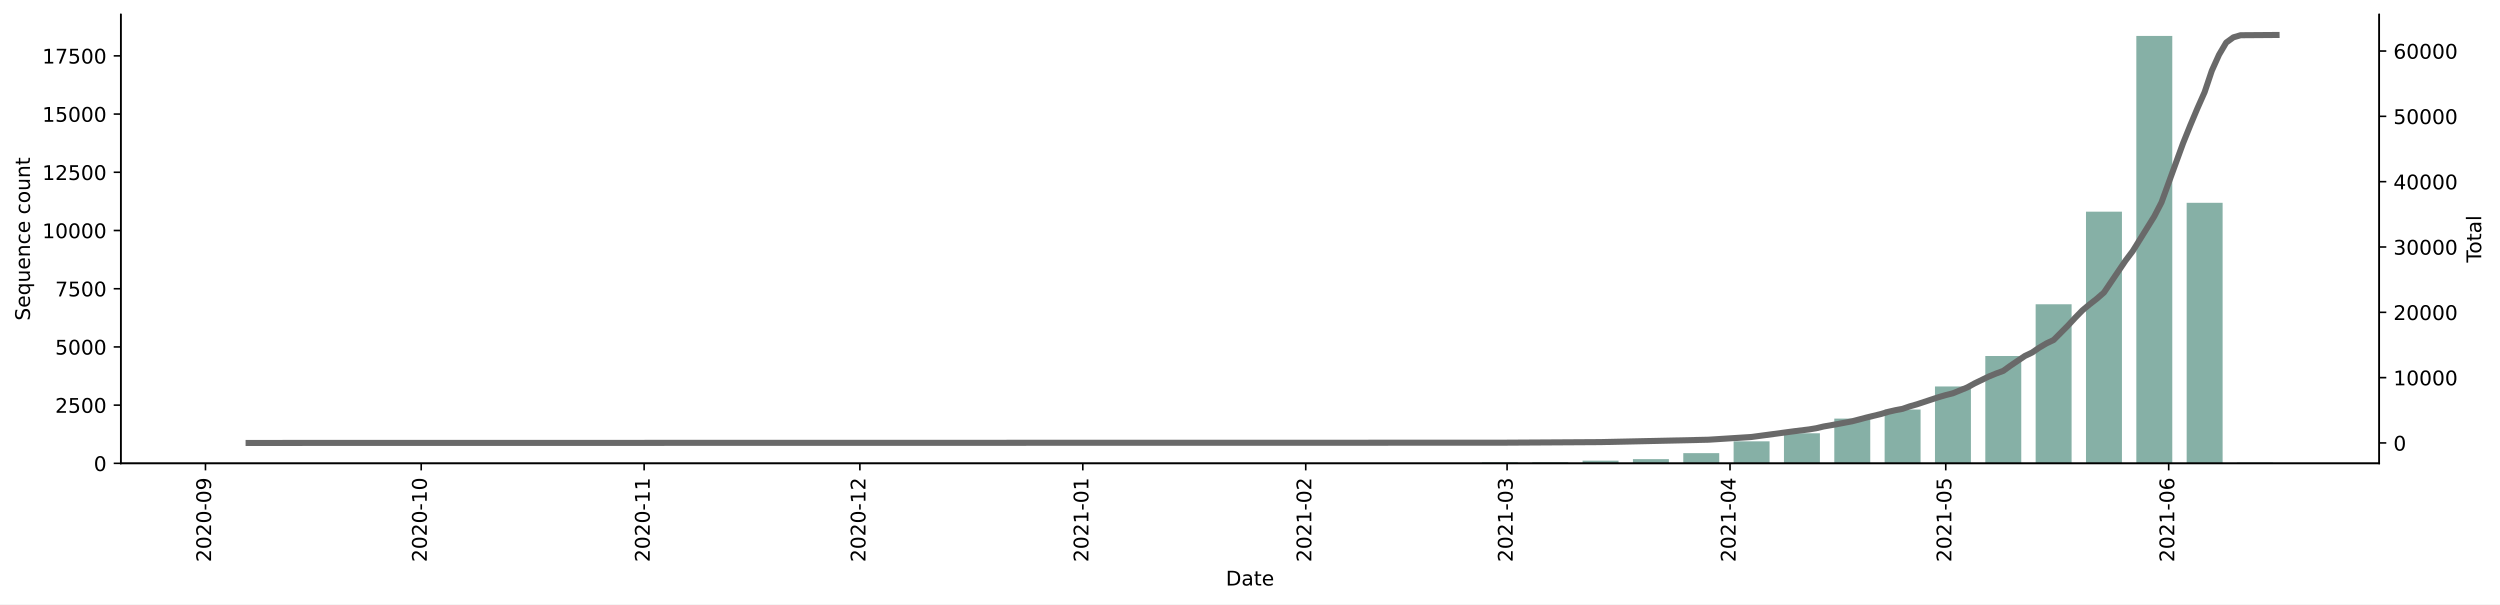
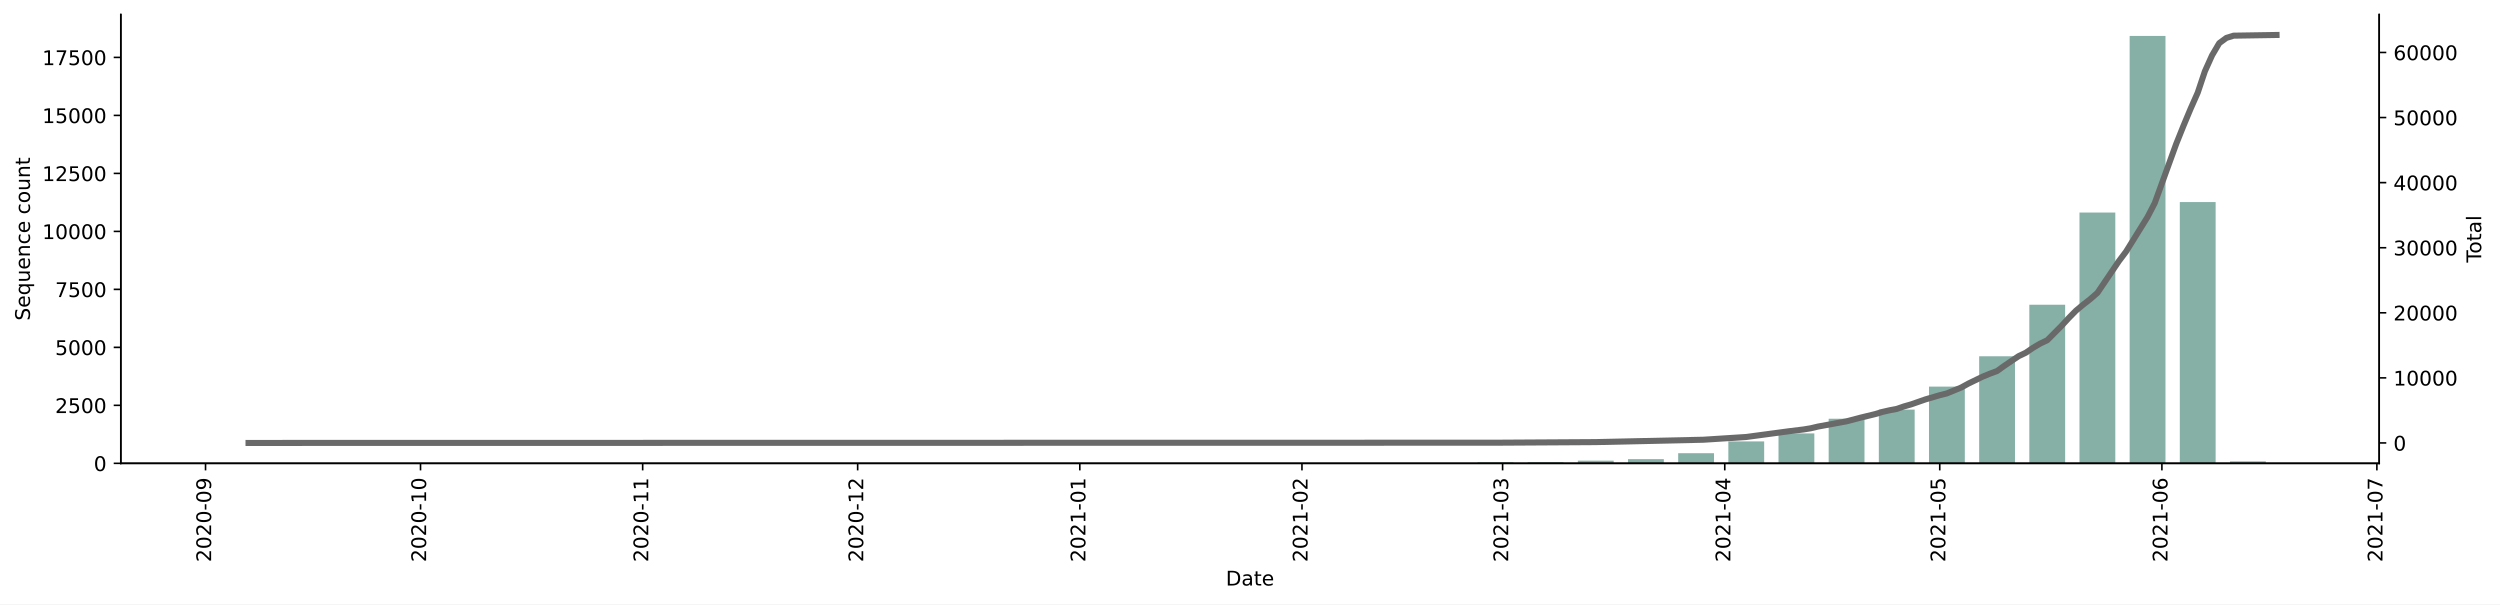
<svg xmlns="http://www.w3.org/2000/svg" xmlns:xlink="http://www.w3.org/1999/xlink" height="298.621pt" version="1.1" viewBox="0 0 1235.381 298.621" width="1235.381pt">
  <defs>
    <style type="text/css">*{stroke-linecap:butt;stroke-linejoin:round;}</style>
  </defs>
  <g id="figure_1">
    <g id="patch_1">
      <path d="M 0 298.621  L 1235.381 298.621  L 1235.381 0  L 0 0  z " style="fill:#ffffff;" />
    </g>
    <g id="axes_1">
      <g id="patch_2">
        <path d="M 59.691 228.96  L 1175.691 228.96  L 1175.691 7.2  L 59.691 7.2  z " style="fill:#ffffff;" />
      </g>
      <g id="patch_3">
-         <path clip-path="url(#p3c7d7e3487)" d="M 110.418 228.96  L 128.186 228.96  L 128.186 228.948  L 110.418 228.948  z " style="fill:#86b0a6;" />
+         <path clip-path="url(#p19cee1ef6d)" d="M 110.418 228.96  L 128.124 228.96  L 128.124 228.949  L 110.418 228.949  z " style="fill:#86b0a6;" />
      </g>
      <g id="patch_4">
-         <path clip-path="url(#p3c7d7e3487)" d="M 359.168 228.96  L 376.936 228.96  L 376.936 228.948  L 359.168 228.948  z " style="fill:#86b0a6;" />
+         <path clip-path="url(#p19cee1ef6d)" d="M 358.3 228.96  L 376.006 228.96  L 376.006 228.949  L 358.3 228.949  z " style="fill:#86b0a6;" />
      </g>
      <g id="patch_5">
-         <path clip-path="url(#p3c7d7e3487)" d="M 384.043 228.96  L 401.811 228.96  L 401.811 228.937  L 384.043 228.937  z " style="fill:#86b0a6;" />
+         <path clip-path="url(#p19cee1ef6d)" d="M 383.088 228.96  L 400.794 228.96  L 400.794 228.937  L 383.088 228.937  z " style="fill:#86b0a6;" />
      </g>
      <g id="patch_6">
-         <path clip-path="url(#p3c7d7e3487)" d="M 408.918 228.96  L 426.686 228.96  L 426.686 228.948  L 408.918 228.948  z " style="fill:#86b0a6;" />
+         <path clip-path="url(#p19cee1ef6d)" d="M 407.876 228.96  L 425.582 228.96  L 425.582 228.949  L 407.876 228.949  z " style="fill:#86b0a6;" />
      </g>
      <g id="patch_7">
-         <path clip-path="url(#p3c7d7e3487)" d="M 433.793 228.96  L 451.561 228.96  L 451.561 228.925  L 433.793 228.925  z " style="fill:#86b0a6;" />
+         <path clip-path="url(#p19cee1ef6d)" d="M 432.664 228.96  L 450.37 228.96  L 450.37 228.926  L 432.664 228.926  z " style="fill:#86b0a6;" />
      </g>
      <g id="patch_8">
-         <path clip-path="url(#p3c7d7e3487)" d="M 508.418 228.96  L 526.186 228.96  L 526.186 228.948  L 508.418 228.948  z " style="fill:#86b0a6;" />
+         <path clip-path="url(#p19cee1ef6d)" d="M 507.029 228.96  L 524.735 228.96  L 524.735 228.949  L 507.029 228.949  z " style="fill:#86b0a6;" />
      </g>
      <g id="patch_9">
-         <path clip-path="url(#p3c7d7e3487)" d="M 533.293 228.96  L 551.061 228.96  L 551.061 228.937  L 533.293 228.937  z " style="fill:#86b0a6;" />
+         <path clip-path="url(#p19cee1ef6d)" d="M 531.817 228.96  L 549.523 228.96  L 549.523 228.937  L 531.817 228.937  z " style="fill:#86b0a6;" />
      </g>
      <g id="patch_10">
-         <path clip-path="url(#p3c7d7e3487)" d="M 558.168 228.96  L 575.936 228.96  L 575.936 228.937  L 558.168 228.937  z " style="fill:#86b0a6;" />
+         <path clip-path="url(#p19cee1ef6d)" d="M 556.605 228.96  L 574.311 228.96  L 574.311 228.937  L 556.605 228.937  z " style="fill:#86b0a6;" />
      </g>
      <g id="patch_11">
-         <path clip-path="url(#p3c7d7e3487)" d="M 632.793 228.96  L 650.561 228.96  L 650.561 228.822  L 632.793 228.822  z " style="fill:#86b0a6;" />
+         <path clip-path="url(#p19cee1ef6d)" d="M 630.97 228.96  L 648.676 228.96  L 648.676 228.822  L 630.97 228.822  z " style="fill:#86b0a6;" />
      </g>
      <g id="patch_12">
-         <path clip-path="url(#p3c7d7e3487)" d="M 657.668 228.96  L 675.436 228.96  L 675.436 228.937  L 657.668 228.937  z " style="fill:#86b0a6;" />
+         <path clip-path="url(#p19cee1ef6d)" d="M 655.758 228.96  L 673.464 228.96  L 673.464 228.937  L 655.758 228.937  z " style="fill:#86b0a6;" />
      </g>
      <g id="patch_13">
-         <path clip-path="url(#p3c7d7e3487)" d="M 682.543 228.96  L 700.311 228.96  L 700.311 228.902  L 682.543 228.902  z " style="fill:#86b0a6;" />
+         <path clip-path="url(#p19cee1ef6d)" d="M 680.546 228.96  L 698.252 228.96  L 698.252 228.903  L 680.546 228.903  z " style="fill:#86b0a6;" />
      </g>
      <g id="patch_14">
-         <path clip-path="url(#p3c7d7e3487)" d="M 707.418 228.96  L 725.186 228.96  L 725.186 228.925  L 707.418 228.925  z " style="fill:#86b0a6;" />
+         <path clip-path="url(#p19cee1ef6d)" d="M 705.335 228.96  L 723.04 228.96  L 723.04 228.926  L 705.335 228.926  z " style="fill:#86b0a6;" />
      </g>
      <g id="patch_15">
-         <path clip-path="url(#p3c7d7e3487)" d="M 732.293 228.96  L 750.061 228.96  L 750.061 228.454  L 732.293 228.454  z " style="fill:#86b0a6;" />
+         <path clip-path="url(#p19cee1ef6d)" d="M 730.123 228.96  L 747.829 228.96  L 747.829 228.456  L 730.123 228.456  z " style="fill:#86b0a6;" />
      </g>
      <g id="patch_16">
-         <path clip-path="url(#p3c7d7e3487)" d="M 757.168 228.96  L 774.936 228.96  L 774.936 228.419  L 757.168 228.419  z " style="fill:#86b0a6;" />
+         <path clip-path="url(#p19cee1ef6d)" d="M 754.911 228.96  L 772.617 228.96  L 772.617 228.421  L 754.911 228.421  z " style="fill:#86b0a6;" />
      </g>
      <g id="patch_17">
-         <path clip-path="url(#p3c7d7e3487)" d="M 782.043 228.96  L 799.811 228.96  L 799.811 227.648  L 782.043 227.648  z " style="fill:#86b0a6;" />
+         <path clip-path="url(#p19cee1ef6d)" d="M 779.699 228.96  L 797.405 228.96  L 797.405 227.653  L 779.699 227.653  z " style="fill:#86b0a6;" />
      </g>
      <g id="patch_18">
-         <path clip-path="url(#p3c7d7e3487)" d="M 806.918 228.96  L 824.686 228.96  L 824.686 226.877  L 806.918 226.877  z " style="fill:#86b0a6;" />
+         <path clip-path="url(#p19cee1ef6d)" d="M 804.487 228.96  L 822.193 228.96  L 822.193 226.885  L 804.487 226.885  z " style="fill:#86b0a6;" />
      </g>
      <g id="patch_19">
-         <path clip-path="url(#p3c7d7e3487)" d="M 831.793 228.96  L 849.561 228.96  L 849.561 223.932  L 831.793 223.932  z " style="fill:#86b0a6;" />
+         <path clip-path="url(#p19cee1ef6d)" d="M 829.276 228.96  L 846.981 228.96  L 846.981 223.951  L 829.276 223.951  z " style="fill:#86b0a6;" />
      </g>
      <g id="patch_20">
-         <path clip-path="url(#p3c7d7e3487)" d="M 856.668 228.96  L 874.436 228.96  L 874.436 218.076  L 856.668 218.076  z " style="fill:#86b0a6;" />
+         <path clip-path="url(#p19cee1ef6d)" d="M 854.064 228.96  L 871.77 228.96  L 871.77 218.117  L 854.064 218.117  z " style="fill:#86b0a6;" />
      </g>
      <g id="patch_21">
-         <path clip-path="url(#p3c7d7e3487)" d="M 881.544 228.96  L 899.311 228.96  L 899.311 214.106  L 881.544 214.106  z " style="fill:#86b0a6;" />
+         <path clip-path="url(#p19cee1ef6d)" d="M 878.852 228.96  L 896.558 228.96  L 896.558 214.151  L 878.852 214.151  z " style="fill:#86b0a6;" />
      </g>
      <g id="patch_22">
-         <path clip-path="url(#p3c7d7e3487)" d="M 906.419 228.96  L 924.186 228.96  L 924.186 206.857  L 906.419 206.857  z " style="fill:#86b0a6;" />
+         <path clip-path="url(#p19cee1ef6d)" d="M 903.64 228.96  L 921.346 228.96  L 921.346 206.907  L 903.64 206.907  z " style="fill:#86b0a6;" />
      </g>
      <g id="patch_23">
-         <path clip-path="url(#p3c7d7e3487)" d="M 931.294 228.96  L 949.061 228.96  L 949.061 202.37  L 931.294 202.37  z " style="fill:#86b0a6;" />
+         <path clip-path="url(#p19cee1ef6d)" d="M 928.428 228.96  L 946.134 228.96  L 946.134 202.414  L 928.428 202.414  z " style="fill:#86b0a6;" />
      </g>
      <g id="patch_24">
-         <path clip-path="url(#p3c7d7e3487)" d="M 956.169 228.96  L 973.936 228.96  L 973.936 190.968  L 956.169 190.968  z " style="fill:#86b0a6;" />
+         <path clip-path="url(#p19cee1ef6d)" d="M 953.217 228.96  L 970.922 228.96  L 970.922 191.043  L 953.217 191.043  z " style="fill:#86b0a6;" />
      </g>
      <g id="patch_25">
-         <path clip-path="url(#p3c7d7e3487)" d="M 981.044 228.96  L 998.811 228.96  L 998.811 175.907  L 981.044 175.907  z " style="fill:#86b0a6;" />
+         <path clip-path="url(#p19cee1ef6d)" d="M 978.005 228.96  L 995.711 228.96  L 995.711 176.063  L 978.005 176.063  z " style="fill:#86b0a6;" />
      </g>
      <g id="patch_26">
-         <path clip-path="url(#p3c7d7e3487)" d="M 1005.919 228.96  L 1023.686 228.96  L 1023.686 150.353  L 1005.919 150.353  z " style="fill:#86b0a6;" />
+         <path clip-path="url(#p19cee1ef6d)" d="M 1002.793 228.96  L 1020.499 228.96  L 1020.499 150.571  L 1002.793 150.571  z " style="fill:#86b0a6;" />
      </g>
      <g id="patch_27">
-         <path clip-path="url(#p3c7d7e3487)" d="M 1030.794 228.96  L 1048.562 228.96  L 1048.562 104.606  L 1030.794 104.606  z " style="fill:#86b0a6;" />
+         <path clip-path="url(#p19cee1ef6d)" d="M 1027.581 228.96  L 1045.287 228.96  L 1045.287 105.009  L 1027.581 105.009  z " style="fill:#86b0a6;" />
      </g>
      <g id="patch_28">
-         <path clip-path="url(#p3c7d7e3487)" d="M 1055.669 228.96  L 1073.437 228.96  L 1073.437 17.76  L 1055.669 17.76  z " style="fill:#86b0a6;" />
+         <path clip-path="url(#p19cee1ef6d)" d="M 1052.369 228.96  L 1070.075 228.96  L 1070.075 17.76  L 1052.369 17.76  z " style="fill:#86b0a6;" />
      </g>
      <g id="patch_29">
-         <path clip-path="url(#p3c7d7e3487)" d="M 1080.544 228.96  L 1098.312 228.96  L 1098.312 100.21  L 1080.544 100.21  z " style="fill:#86b0a6;" />
+         <path clip-path="url(#p19cee1ef6d)" d="M 1077.158 228.96  L 1094.863 228.96  L 1094.863 99.84  L 1077.158 99.84  z " style="fill:#86b0a6;" />
      </g>
      <g id="patch_30">
-         <path clip-path="url(#p3c7d7e3487)" d="M 1105.419 228.96  L 1123.187 228.96  L 1123.187 228.58  L 1105.419 228.58  z " style="fill:#86b0a6;" />
+         <path clip-path="url(#p19cee1ef6d)" d="M 1101.946 228.96  L 1119.652 228.96  L 1119.652 227.963  L 1101.946 227.963  z " style="fill:#86b0a6;" />
      </g>
      <g id="matplotlib.axis_1">
        <g id="xtick_1">
          <g id="line2d_1">
            <defs>
-               <path d="M 0 0  L 0 3.5  " id="mb3e5fe975d" style="stroke:#000000;stroke-width:0.8;" />
+               <path d="M 0 0  L 0 3.5  " id="ma1acfc8ae3" style="stroke:#000000;stroke-width:0.8;" />
            </defs>
            <g>
-               <use style="stroke:#000000;stroke-width:0.8;" x="101.534" xlink:href="#mb3e5fe975d" y="228.96" />
+               <use style="stroke:#000000;stroke-width:0.8;" x="101.565" xlink:href="#ma1acfc8ae3" y="228.96" />
            </g>
          </g>
          <g id="text_1">
-             <g transform="translate(104.2933 277.7428)rotate(-90)scale(0.1 -0.1)">
+             <g transform="translate(104.3243 277.7428)rotate(-90)scale(0.1 -0.1)">
              <defs>
                <path d="M 1228 531  L 3431 531  L 3431 0  L 469 0  L 469 531  Q 828 903 1448 1529  Q 2069 2156 2228 2338  Q 2531 2678 2651 2914  Q 2772 3150 2772 3378  Q 2772 3750 2511 3984  Q 2250 4219 1831 4219  Q 1534 4219 1204 4116  Q 875 4013 500 3803  L 500 4441  Q 881 4594 1212 4672  Q 1544 4750 1819 4750  Q 2544 4750 2975 4387  Q 3406 4025 3406 3419  Q 3406 3131 3298 2873  Q 3191 2616 2906 2266  Q 2828 2175 2409 1742  Q 1991 1309 1228 531  z " id="DejaVuSans-32" transform="scale(0.015625)" />
                <path d="M 2034 4250  Q 1547 4250 1301 3770  Q 1056 3291 1056 2328  Q 1056 1369 1301 889  Q 1547 409 2034 409  Q 2525 409 2770 889  Q 3016 1369 3016 2328  Q 3016 3291 2770 3770  Q 2525 4250 2034 4250  z M 2034 4750  Q 2819 4750 3233 4129  Q 3647 3509 3647 2328  Q 3647 1150 3233 529  Q 2819 -91 2034 -91  Q 1250 -91 836 529  Q 422 1150 422 2328  Q 422 3509 836 4129  Q 1250 4750 2034 4750  z " id="DejaVuSans-30" transform="scale(0.015625)" />
                <path d="M 313 2009  L 1997 2009  L 1997 1497  L 313 1497  L 313 2009  z " id="DejaVuSans-2d" transform="scale(0.015625)" />
                <path d="M 703 97  L 703 672  Q 941 559 1184 500  Q 1428 441 1663 441  Q 2288 441 2617 861  Q 2947 1281 2994 2138  Q 2813 1869 2534 1725  Q 2256 1581 1919 1581  Q 1219 1581 811 2004  Q 403 2428 403 3163  Q 403 3881 828 4315  Q 1253 4750 1959 4750  Q 2769 4750 3195 4129  Q 3622 3509 3622 2328  Q 3622 1225 3098 567  Q 2575 -91 1691 -91  Q 1453 -91 1209 -44  Q 966 3 703 97  z M 1959 2075  Q 2384 2075 2632 2365  Q 2881 2656 2881 3163  Q 2881 3666 2632 3958  Q 2384 4250 1959 4250  Q 1534 4250 1286 3958  Q 1038 3666 1038 3163  Q 1038 2656 1286 2365  Q 1534 2075 1959 2075  z " id="DejaVuSans-39" transform="scale(0.015625)" />
              </defs>
              <use xlink:href="#DejaVuSans-32" />
              <use x="63.623" xlink:href="#DejaVuSans-30" />
              <use x="127.246" xlink:href="#DejaVuSans-32" />
              <use x="190.869" xlink:href="#DejaVuSans-30" />
              <use x="254.492" xlink:href="#DejaVuSans-2d" />
              <use x="290.576" xlink:href="#DejaVuSans-30" />
              <use x="354.199" xlink:href="#DejaVuSans-39" />
            </g>
          </g>
        </g>
        <g id="xtick_2">
          <g id="line2d_2">
            <g>
-               <use style="stroke:#000000;stroke-width:0.8;" x="208.141" xlink:href="#mb3e5fe975d" y="228.96" />
+               <use style="stroke:#000000;stroke-width:0.8;" x="207.8" xlink:href="#ma1acfc8ae3" y="228.96" />
            </g>
          </g>
          <g id="text_2">
-             <g transform="translate(210.9006 277.7428)rotate(-90)scale(0.1 -0.1)">
+             <g transform="translate(210.5595 277.7428)rotate(-90)scale(0.1 -0.1)">
              <defs>
                <path d="M 794 531  L 1825 531  L 1825 4091  L 703 3866  L 703 4441  L 1819 4666  L 2450 4666  L 2450 531  L 3481 531  L 3481 0  L 794 0  L 794 531  z " id="DejaVuSans-31" transform="scale(0.015625)" />
              </defs>
              <use xlink:href="#DejaVuSans-32" />
              <use x="63.623" xlink:href="#DejaVuSans-30" />
              <use x="127.246" xlink:href="#DejaVuSans-32" />
              <use x="190.869" xlink:href="#DejaVuSans-30" />
              <use x="254.492" xlink:href="#DejaVuSans-2d" />
              <use x="290.576" xlink:href="#DejaVuSans-31" />
              <use x="354.199" xlink:href="#DejaVuSans-30" />
            </g>
          </g>
        </g>
        <g id="xtick_3">
          <g id="line2d_3">
            <g>
-               <use style="stroke:#000000;stroke-width:0.8;" x="318.302" xlink:href="#mb3e5fe975d" y="228.96" />
+               <use style="stroke:#000000;stroke-width:0.8;" x="317.576" xlink:href="#ma1acfc8ae3" y="228.96" />
            </g>
          </g>
          <g id="text_3">
-             <g transform="translate(321.0614 277.7428)rotate(-90)scale(0.1 -0.1)">
+             <g transform="translate(320.3358 277.7428)rotate(-90)scale(0.1 -0.1)">
              <use xlink:href="#DejaVuSans-32" />
              <use x="63.623" xlink:href="#DejaVuSans-30" />
              <use x="127.246" xlink:href="#DejaVuSans-32" />
              <use x="190.869" xlink:href="#DejaVuSans-30" />
              <use x="254.492" xlink:href="#DejaVuSans-2d" />
              <use x="290.576" xlink:href="#DejaVuSans-31" />
              <use x="354.199" xlink:href="#DejaVuSans-31" />
            </g>
          </g>
        </g>
        <g id="xtick_4">
          <g id="line2d_4">
            <g>
-               <use style="stroke:#000000;stroke-width:0.8;" x="424.909" xlink:href="#mb3e5fe975d" y="228.96" />
+               <use style="stroke:#000000;stroke-width:0.8;" x="423.812" xlink:href="#ma1acfc8ae3" y="228.96" />
            </g>
          </g>
          <g id="text_4">
-             <g transform="translate(427.6686 277.7428)rotate(-90)scale(0.1 -0.1)">
+             <g transform="translate(426.5709 277.7428)rotate(-90)scale(0.1 -0.1)">
              <use xlink:href="#DejaVuSans-32" />
              <use x="63.623" xlink:href="#DejaVuSans-30" />
              <use x="127.246" xlink:href="#DejaVuSans-32" />
              <use x="190.869" xlink:href="#DejaVuSans-30" />
              <use x="254.492" xlink:href="#DejaVuSans-2d" />
              <use x="290.576" xlink:href="#DejaVuSans-31" />
              <use x="354.199" xlink:href="#DejaVuSans-32" />
            </g>
          </g>
        </g>
        <g id="xtick_5">
          <g id="line2d_5">
            <g>
-               <use style="stroke:#000000;stroke-width:0.8;" x="535.07" xlink:href="#mb3e5fe975d" y="228.96" />
+               <use style="stroke:#000000;stroke-width:0.8;" x="533.588" xlink:href="#ma1acfc8ae3" y="228.96" />
            </g>
          </g>
          <g id="text_5">
-             <g transform="translate(537.8294 277.7428)rotate(-90)scale(0.1 -0.1)">
+             <g transform="translate(536.3472 277.7428)rotate(-90)scale(0.1 -0.1)">
              <use xlink:href="#DejaVuSans-32" />
              <use x="63.623" xlink:href="#DejaVuSans-30" />
              <use x="127.246" xlink:href="#DejaVuSans-32" />
              <use x="190.869" xlink:href="#DejaVuSans-31" />
              <use x="254.492" xlink:href="#DejaVuSans-2d" />
              <use x="290.576" xlink:href="#DejaVuSans-30" />
              <use x="354.199" xlink:href="#DejaVuSans-31" />
            </g>
          </g>
        </g>
        <g id="xtick_6">
          <g id="line2d_6">
            <g>
-               <use style="stroke:#000000;stroke-width:0.8;" x="645.231" xlink:href="#mb3e5fe975d" y="228.96" />
+               <use style="stroke:#000000;stroke-width:0.8;" x="643.364" xlink:href="#ma1acfc8ae3" y="228.96" />
            </g>
          </g>
          <g id="text_6">
-             <g transform="translate(647.9902 277.7428)rotate(-90)scale(0.1 -0.1)">
+             <g transform="translate(646.1235 277.7428)rotate(-90)scale(0.1 -0.1)">
              <use xlink:href="#DejaVuSans-32" />
              <use x="63.623" xlink:href="#DejaVuSans-30" />
              <use x="127.246" xlink:href="#DejaVuSans-32" />
              <use x="190.869" xlink:href="#DejaVuSans-31" />
              <use x="254.492" xlink:href="#DejaVuSans-2d" />
              <use x="290.576" xlink:href="#DejaVuSans-30" />
              <use x="354.199" xlink:href="#DejaVuSans-32" />
            </g>
          </g>
        </g>
        <g id="xtick_7">
          <g id="line2d_7">
            <g>
-               <use style="stroke:#000000;stroke-width:0.8;" x="744.731" xlink:href="#mb3e5fe975d" y="228.96" />
+               <use style="stroke:#000000;stroke-width:0.8;" x="742.517" xlink:href="#ma1acfc8ae3" y="228.96" />
            </g>
          </g>
          <g id="text_7">
-             <g transform="translate(747.4903 277.7428)rotate(-90)scale(0.1 -0.1)">
+             <g transform="translate(745.2763 277.7428)rotate(-90)scale(0.1 -0.1)">
              <defs>
                <path d="M 2597 2516  Q 3050 2419 3304 2112  Q 3559 1806 3559 1356  Q 3559 666 3084 287  Q 2609 -91 1734 -91  Q 1441 -91 1130 -33  Q 819 25 488 141  L 488 750  Q 750 597 1062 519  Q 1375 441 1716 441  Q 2309 441 2620 675  Q 2931 909 2931 1356  Q 2931 1769 2642 2001  Q 2353 2234 1838 2234  L 1294 2234  L 1294 2753  L 1863 2753  Q 2328 2753 2575 2939  Q 2822 3125 2822 3475  Q 2822 3834 2567 4026  Q 2313 4219 1838 4219  Q 1578 4219 1281 4162  Q 984 4106 628 3988  L 628 4550  Q 988 4650 1302 4700  Q 1616 4750 1894 4750  Q 2613 4750 3031 4423  Q 3450 4097 3450 3541  Q 3450 3153 3228 2886  Q 3006 2619 2597 2516  z " id="DejaVuSans-33" transform="scale(0.015625)" />
              </defs>
              <use xlink:href="#DejaVuSans-32" />
              <use x="63.623" xlink:href="#DejaVuSans-30" />
              <use x="127.246" xlink:href="#DejaVuSans-32" />
              <use x="190.869" xlink:href="#DejaVuSans-31" />
              <use x="254.492" xlink:href="#DejaVuSans-2d" />
              <use x="290.576" xlink:href="#DejaVuSans-30" />
              <use x="354.199" xlink:href="#DejaVuSans-33" />
            </g>
          </g>
        </g>
        <g id="xtick_8">
          <g id="line2d_8">
            <g>
-               <use style="stroke:#000000;stroke-width:0.8;" x="854.892" xlink:href="#mb3e5fe975d" y="228.96" />
+               <use style="stroke:#000000;stroke-width:0.8;" x="852.293" xlink:href="#ma1acfc8ae3" y="228.96" />
            </g>
          </g>
          <g id="text_8">
-             <g transform="translate(857.6511 277.7428)rotate(-90)scale(0.1 -0.1)">
+             <g transform="translate(855.0526 277.7428)rotate(-90)scale(0.1 -0.1)">
              <defs>
                <path d="M 2419 4116  L 825 1625  L 2419 1625  L 2419 4116  z M 2253 4666  L 3047 4666  L 3047 1625  L 3713 1625  L 3713 1100  L 3047 1100  L 3047 0  L 2419 0  L 2419 1100  L 313 1100  L 313 1709  L 2253 4666  z " id="DejaVuSans-34" transform="scale(0.015625)" />
              </defs>
              <use xlink:href="#DejaVuSans-32" />
              <use x="63.623" xlink:href="#DejaVuSans-30" />
              <use x="127.246" xlink:href="#DejaVuSans-32" />
              <use x="190.869" xlink:href="#DejaVuSans-31" />
              <use x="254.492" xlink:href="#DejaVuSans-2d" />
              <use x="290.576" xlink:href="#DejaVuSans-30" />
              <use x="354.199" xlink:href="#DejaVuSans-34" />
            </g>
          </g>
        </g>
        <g id="xtick_9">
          <g id="line2d_9">
            <g>
-               <use style="stroke:#000000;stroke-width:0.8;" x="961.499" xlink:href="#mb3e5fe975d" y="228.96" />
+               <use style="stroke:#000000;stroke-width:0.8;" x="958.528" xlink:href="#ma1acfc8ae3" y="228.96" />
            </g>
          </g>
          <g id="text_9">
-             <g transform="translate(964.2583 277.7428)rotate(-90)scale(0.1 -0.1)">
+             <g transform="translate(961.2877 277.7428)rotate(-90)scale(0.1 -0.1)">
              <defs>
                <path d="M 691 4666  L 3169 4666  L 3169 4134  L 1269 4134  L 1269 2991  Q 1406 3038 1543 3061  Q 1681 3084 1819 3084  Q 2600 3084 3056 2656  Q 3513 2228 3513 1497  Q 3513 744 3044 326  Q 2575 -91 1722 -91  Q 1428 -91 1123 -41  Q 819 9 494 109  L 494 744  Q 775 591 1075 516  Q 1375 441 1709 441  Q 2250 441 2565 725  Q 2881 1009 2881 1497  Q 2881 1984 2565 2268  Q 2250 2553 1709 2553  Q 1456 2553 1204 2497  Q 953 2441 691 2322  L 691 4666  z " id="DejaVuSans-35" transform="scale(0.015625)" />
              </defs>
              <use xlink:href="#DejaVuSans-32" />
              <use x="63.623" xlink:href="#DejaVuSans-30" />
              <use x="127.246" xlink:href="#DejaVuSans-32" />
              <use x="190.869" xlink:href="#DejaVuSans-31" />
              <use x="254.492" xlink:href="#DejaVuSans-2d" />
              <use x="290.576" xlink:href="#DejaVuSans-30" />
              <use x="354.199" xlink:href="#DejaVuSans-35" />
            </g>
          </g>
        </g>
        <g id="xtick_10">
          <g id="line2d_10">
            <g>
-               <use style="stroke:#000000;stroke-width:0.8;" x="1071.66" xlink:href="#mb3e5fe975d" y="228.96" />
+               <use style="stroke:#000000;stroke-width:0.8;" x="1068.305" xlink:href="#ma1acfc8ae3" y="228.96" />
            </g>
          </g>
          <g id="text_10">
-             <g transform="translate(1074.419 277.7428)rotate(-90)scale(0.1 -0.1)">
+             <g transform="translate(1071.064 277.7428)rotate(-90)scale(0.1 -0.1)">
              <defs>
                <path d="M 2113 2584  Q 1688 2584 1439 2293  Q 1191 2003 1191 1497  Q 1191 994 1439 701  Q 1688 409 2113 409  Q 2538 409 2786 701  Q 3034 994 3034 1497  Q 3034 2003 2786 2293  Q 2538 2584 2113 2584  z M 3366 4563  L 3366 3988  Q 3128 4100 2886 4159  Q 2644 4219 2406 4219  Q 1781 4219 1451 3797  Q 1122 3375 1075 2522  Q 1259 2794 1537 2939  Q 1816 3084 2150 3084  Q 2853 3084 3261 2657  Q 3669 2231 3669 1497  Q 3669 778 3244 343  Q 2819 -91 2113 -91  Q 1303 -91 875 529  Q 447 1150 447 2328  Q 447 3434 972 4092  Q 1497 4750 2381 4750  Q 2619 4750 2861 4703  Q 3103 4656 3366 4563  z " id="DejaVuSans-36" transform="scale(0.015625)" />
              </defs>
              <use xlink:href="#DejaVuSans-32" />
              <use x="63.623" xlink:href="#DejaVuSans-30" />
              <use x="127.246" xlink:href="#DejaVuSans-32" />
              <use x="190.869" xlink:href="#DejaVuSans-31" />
              <use x="254.492" xlink:href="#DejaVuSans-2d" />
              <use x="290.576" xlink:href="#DejaVuSans-30" />
              <use x="354.199" xlink:href="#DejaVuSans-36" />
            </g>
          </g>
        </g>
-         <g id="text_11">
+         <g id="xtick_11">
+           <g id="line2d_11">
+             <g>
+               <use style="stroke:#000000;stroke-width:0.8;" x="1174.54" xlink:href="#ma1acfc8ae3" y="228.96" />
+             </g>
+           </g>
+           <g id="text_11">
+             <g transform="translate(1177.299 277.7428)rotate(-90)scale(0.1 -0.1)">
+               <defs>
+                 <path d="M 525 4666  L 3525 4666  L 3525 4397  L 1831 0  L 1172 0  L 2766 4134  L 525 4134  L 525 4666  z " id="DejaVuSans-37" transform="scale(0.015625)" />
+               </defs>
+               <use xlink:href="#DejaVuSans-32" />
+               <use x="63.623" xlink:href="#DejaVuSans-30" />
+               <use x="127.246" xlink:href="#DejaVuSans-32" />
+               <use x="190.869" xlink:href="#DejaVuSans-31" />
+               <use x="254.492" xlink:href="#DejaVuSans-2d" />
+               <use x="290.576" xlink:href="#DejaVuSans-30" />
+               <use x="354.199" xlink:href="#DejaVuSans-37" />
+             </g>
+           </g>
+         </g>
+         <g id="text_12">
          <g transform="translate(605.7398 289.3413)scale(0.1 -0.1)">
            <defs>
              <path d="M 1259 4147  L 1259 519  L 2022 519  Q 2988 519 3436 956  Q 3884 1394 3884 2338  Q 3884 3275 3436 3711  Q 2988 4147 2022 4147  L 1259 4147  z M 628 4666  L 1925 4666  Q 3281 4666 3915 4102  Q 4550 3538 4550 2338  Q 4550 1131 3912 565  Q 3275 0 1925 0  L 628 0  L 628 4666  z " id="DejaVuSans-44" transform="scale(0.015625)" />
              <path d="M 2194 1759  Q 1497 1759 1228 1600  Q 959 1441 959 1056  Q 959 750 1161 570  Q 1363 391 1709 391  Q 2188 391 2477 730  Q 2766 1069 2766 1631  L 2766 1759  L 2194 1759  z M 3341 1997  L 3341 0  L 2766 0  L 2766 531  Q 2569 213 2275 61  Q 1981 -91 1556 -91  Q 1019 -91 701 211  Q 384 513 384 1019  Q 384 1609 779 1909  Q 1175 2209 1959 2209  L 2766 2209  L 2766 2266  Q 2766 2663 2505 2880  Q 2244 3097 1772 3097  Q 1472 3097 1187 3025  Q 903 2953 641 2809  L 641 3341  Q 956 3463 1253 3523  Q 1550 3584 1831 3584  Q 2591 3584 2966 3190  Q 3341 2797 3341 1997  z " id="DejaVuSans-61" transform="scale(0.015625)" />
              <path d="M 1172 4494  L 1172 3500  L 2356 3500  L 2356 3053  L 1172 3053  L 1172 1153  Q 1172 725 1289 603  Q 1406 481 1766 481  L 2356 481  L 2356 0  L 1766 0  Q 1100 0 847 248  Q 594 497 594 1153  L 594 3053  L 172 3053  L 172 3500  L 594 3500  L 594 4494  L 1172 4494  z " id="DejaVuSans-74" transform="scale(0.015625)" />
              <path d="M 3597 1894  L 3597 1613  L 953 1613  Q 991 1019 1311 708  Q 1631 397 2203 397  Q 2534 397 2845 478  Q 3156 559 3463 722  L 3463 178  Q 3153 47 2828 -22  Q 2503 -91 2169 -91  Q 1331 -91 842 396  Q 353 884 353 1716  Q 353 2575 817 3079  Q 1281 3584 2069 3584  Q 2775 3584 3186 3129  Q 3597 2675 3597 1894  z M 3022 2063  Q 3016 2534 2758 2815  Q 2500 3097 2075 3097  Q 1594 3097 1305 2825  Q 1016 2553 972 2059  L 3022 2063  z " id="DejaVuSans-65" transform="scale(0.015625)" />
            </defs>
            <use xlink:href="#DejaVuSans-44" />
            <use x="77.002" xlink:href="#DejaVuSans-61" />
            <use x="138.281" xlink:href="#DejaVuSans-74" />
            <use x="177.49" xlink:href="#DejaVuSans-65" />
          </g>
        </g>
      </g>
      <g id="matplotlib.axis_2">
        <g id="ytick_1">
-           <g id="line2d_11">
+           <g id="line2d_12">
            <defs>
-               <path d="M 0 0  L -3.5 0  " id="m969ceb3fd7" style="stroke:#000000;stroke-width:0.8;" />
+               <path d="M 0 0  L -3.5 0  " id="me754c7a776" style="stroke:#000000;stroke-width:0.8;" />
            </defs>
            <g>
-               <use style="stroke:#000000;stroke-width:0.8;" x="59.691" xlink:href="#m969ceb3fd7" y="228.96" />
-             </g>
-           </g>
-           <g id="text_12">
+               <use style="stroke:#000000;stroke-width:0.8;" x="59.691" xlink:href="#me754c7a776" y="228.96" />
+             </g>
+           </g>
+           <g id="text_13">
            <g transform="translate(46.32812 232.7592)scale(0.1 -0.1)">
              <use xlink:href="#DejaVuSans-30" />
            </g>
          </g>
        </g>
        <g id="ytick_2">
-           <g id="line2d_12">
-             <g>
-               <use style="stroke:#000000;stroke-width:0.8;" x="59.691" xlink:href="#m969ceb3fd7" y="200.196" />
-             </g>
-           </g>
-           <g id="text_13">
-             <g transform="translate(27.24063 203.9948)scale(0.1 -0.1)">
+           <g id="line2d_13">
+             <g>
+               <use style="stroke:#000000;stroke-width:0.8;" x="59.691" xlink:href="#me754c7a776" y="200.305" />
+             </g>
+           </g>
+           <g id="text_14">
+             <g transform="translate(27.24063 204.1041)scale(0.1 -0.1)">
              <use xlink:href="#DejaVuSans-32" />
              <use x="63.623" xlink:href="#DejaVuSans-35" />
              <use x="127.246" xlink:href="#DejaVuSans-30" />
              <use x="190.869" xlink:href="#DejaVuSans-30" />
            </g>
          </g>
        </g>
        <g id="ytick_3">
-           <g id="line2d_13">
-             <g>
-               <use style="stroke:#000000;stroke-width:0.8;" x="59.691" xlink:href="#m969ceb3fd7" y="171.431" />
-             </g>
-           </g>
-           <g id="text_14">
-             <g transform="translate(27.24063 175.2303)scale(0.1 -0.1)">
+           <g id="line2d_14">
+             <g>
+               <use style="stroke:#000000;stroke-width:0.8;" x="59.691" xlink:href="#me754c7a776" y="171.65" />
+             </g>
+           </g>
+           <g id="text_15">
+             <g transform="translate(27.24063 175.4489)scale(0.1 -0.1)">
              <use xlink:href="#DejaVuSans-35" />
              <use x="63.623" xlink:href="#DejaVuSans-30" />
              <use x="127.246" xlink:href="#DejaVuSans-30" />
              <use x="190.869" xlink:href="#DejaVuSans-30" />
            </g>
          </g>
        </g>
        <g id="ytick_4">
-           <g id="line2d_14">
-             <g>
-               <use style="stroke:#000000;stroke-width:0.8;" x="59.691" xlink:href="#m969ceb3fd7" y="142.667" />
-             </g>
-           </g>
-           <g id="text_15">
-             <g transform="translate(27.24063 146.4659)scale(0.1 -0.1)">
-               <defs>
-                 <path d="M 525 4666  L 3525 4666  L 3525 4397  L 1831 0  L 1172 0  L 2766 4134  L 525 4134  L 525 4666  z " id="DejaVuSans-37" transform="scale(0.015625)" />
-               </defs>
+           <g id="line2d_15">
+             <g>
+               <use style="stroke:#000000;stroke-width:0.8;" x="59.691" xlink:href="#me754c7a776" y="142.995" />
+             </g>
+           </g>
+           <g id="text_16">
+             <g transform="translate(27.24063 146.7937)scale(0.1 -0.1)">
              <use xlink:href="#DejaVuSans-37" />
              <use x="63.623" xlink:href="#DejaVuSans-35" />
              <use x="127.246" xlink:href="#DejaVuSans-30" />
              <use x="190.869" xlink:href="#DejaVuSans-30" />
            </g>
          </g>
        </g>
        <g id="ytick_5">
-           <g id="line2d_15">
-             <g>
-               <use style="stroke:#000000;stroke-width:0.8;" x="59.691" xlink:href="#m969ceb3fd7" y="113.902" />
-             </g>
-           </g>
-           <g id="text_16">
-             <g transform="translate(20.87813 117.7015)scale(0.1 -0.1)">
+           <g id="line2d_16">
+             <g>
+               <use style="stroke:#000000;stroke-width:0.8;" x="59.691" xlink:href="#me754c7a776" y="114.339" />
+             </g>
+           </g>
+           <g id="text_17">
+             <g transform="translate(20.87813 118.1386)scale(0.1 -0.1)">
              <use xlink:href="#DejaVuSans-31" />
              <use x="63.623" xlink:href="#DejaVuSans-30" />
              <use x="127.246" xlink:href="#DejaVuSans-30" />
              <use x="190.869" xlink:href="#DejaVuSans-30" />
              <use x="254.492" xlink:href="#DejaVuSans-30" />
            </g>
          </g>
        </g>
        <g id="ytick_6">
-           <g id="line2d_16">
-             <g>
-               <use style="stroke:#000000;stroke-width:0.8;" x="59.691" xlink:href="#m969ceb3fd7" y="85.138" />
-             </g>
-           </g>
-           <g id="text_17">
-             <g transform="translate(20.87813 88.93703)scale(0.1 -0.1)">
+           <g id="line2d_17">
+             <g>
+               <use style="stroke:#000000;stroke-width:0.8;" x="59.691" xlink:href="#me754c7a776" y="85.684" />
+             </g>
+           </g>
+           <g id="text_18">
+             <g transform="translate(20.87813 89.48341)scale(0.1 -0.1)">
              <use xlink:href="#DejaVuSans-31" />
              <use x="63.623" xlink:href="#DejaVuSans-32" />
              <use x="127.246" xlink:href="#DejaVuSans-35" />
              <use x="190.869" xlink:href="#DejaVuSans-30" />
              <use x="254.492" xlink:href="#DejaVuSans-30" />
            </g>
          </g>
        </g>
        <g id="ytick_7">
-           <g id="line2d_17">
-             <g>
-               <use style="stroke:#000000;stroke-width:0.8;" x="59.691" xlink:href="#m969ceb3fd7" y="56.373" />
-             </g>
-           </g>
-           <g id="text_18">
-             <g transform="translate(20.87813 60.1726)scale(0.1 -0.1)">
+           <g id="line2d_18">
+             <g>
+               <use style="stroke:#000000;stroke-width:0.8;" x="59.691" xlink:href="#me754c7a776" y="57.029" />
+             </g>
+           </g>
+           <g id="text_19">
+             <g transform="translate(20.87813 60.82825)scale(0.1 -0.1)">
              <use xlink:href="#DejaVuSans-31" />
              <use x="63.623" xlink:href="#DejaVuSans-35" />
              <use x="127.246" xlink:href="#DejaVuSans-30" />
              <use x="190.869" xlink:href="#DejaVuSans-30" />
              <use x="254.492" xlink:href="#DejaVuSans-30" />
            </g>
          </g>
        </g>
        <g id="ytick_8">
-           <g id="line2d_18">
-             <g>
-               <use style="stroke:#000000;stroke-width:0.8;" x="59.691" xlink:href="#m969ceb3fd7" y="27.609" />
-             </g>
-           </g>
-           <g id="text_19">
-             <g transform="translate(20.87813 31.40816)scale(0.1 -0.1)">
+           <g id="line2d_19">
+             <g>
+               <use style="stroke:#000000;stroke-width:0.8;" x="59.691" xlink:href="#me754c7a776" y="28.374" />
+             </g>
+           </g>
+           <g id="text_20">
+             <g transform="translate(20.87813 32.17309)scale(0.1 -0.1)">
              <use xlink:href="#DejaVuSans-31" />
              <use x="63.623" xlink:href="#DejaVuSans-37" />
              <use x="127.246" xlink:href="#DejaVuSans-35" />
              <use x="190.869" xlink:href="#DejaVuSans-30" />
              <use x="254.492" xlink:href="#DejaVuSans-30" />
            </g>
          </g>
        </g>
-         <g id="text_20">
+         <g id="text_21">
          <g transform="translate(14.79844 158.4402)rotate(-90)scale(0.1 -0.1)">
            <defs>
              <path d="M 3425 4513  L 3425 3897  Q 3066 4069 2747 4153  Q 2428 4238 2131 4238  Q 1616 4238 1336 4038  Q 1056 3838 1056 3469  Q 1056 3159 1242 3001  Q 1428 2844 1947 2747  L 2328 2669  Q 3034 2534 3370 2195  Q 3706 1856 3706 1288  Q 3706 609 3251 259  Q 2797 -91 1919 -91  Q 1588 -91 1214 -16  Q 841 59 441 206  L 441 856  Q 825 641 1194 531  Q 1563 422 1919 422  Q 2459 422 2753 634  Q 3047 847 3047 1241  Q 3047 1584 2836 1778  Q 2625 1972 2144 2069  L 1759 2144  Q 1053 2284 737 2584  Q 422 2884 422 3419  Q 422 4038 858 4394  Q 1294 4750 2059 4750  Q 2388 4750 2728 4690  Q 3069 4631 3425 4513  z " id="DejaVuSans-53" transform="scale(0.015625)" />
              <path d="M 947 1747  Q 947 1113 1208 752  Q 1469 391 1925 391  Q 2381 391 2643 752  Q 2906 1113 2906 1747  Q 2906 2381 2643 2742  Q 2381 3103 1925 3103  Q 1469 3103 1208 2742  Q 947 2381 947 1747  z M 2906 525  Q 2725 213 2448 61  Q 2172 -91 1784 -91  Q 1150 -91 751 415  Q 353 922 353 1747  Q 353 2572 751 3078  Q 1150 3584 1784 3584  Q 2172 3584 2448 3432  Q 2725 3281 2906 2969  L 2906 3500  L 3481 3500  L 3481 -1331  L 2906 -1331  L 2906 525  z " id="DejaVuSans-71" transform="scale(0.015625)" />
              <path d="M 544 1381  L 544 3500  L 1119 3500  L 1119 1403  Q 1119 906 1312 657  Q 1506 409 1894 409  Q 2359 409 2629 706  Q 2900 1003 2900 1516  L 2900 3500  L 3475 3500  L 3475 0  L 2900 0  L 2900 538  Q 2691 219 2414 64  Q 2138 -91 1772 -91  Q 1169 -91 856 284  Q 544 659 544 1381  z M 1991 3584  L 1991 3584  z " id="DejaVuSans-75" transform="scale(0.015625)" />
              <path d="M 3513 2113  L 3513 0  L 2938 0  L 2938 2094  Q 2938 2591 2744 2837  Q 2550 3084 2163 3084  Q 1697 3084 1428 2787  Q 1159 2491 1159 1978  L 1159 0  L 581 0  L 581 3500  L 1159 3500  L 1159 2956  Q 1366 3272 1645 3428  Q 1925 3584 2291 3584  Q 2894 3584 3203 3211  Q 3513 2838 3513 2113  z " id="DejaVuSans-6e" transform="scale(0.015625)" />
              <path d="M 3122 3366  L 3122 2828  Q 2878 2963 2633 3030  Q 2388 3097 2138 3097  Q 1578 3097 1268 2742  Q 959 2388 959 1747  Q 959 1106 1268 751  Q 1578 397 2138 397  Q 2388 397 2633 464  Q 2878 531 3122 666  L 3122 134  Q 2881 22 2623 -34  Q 2366 -91 2075 -91  Q 1284 -91 818 406  Q 353 903 353 1747  Q 353 2603 823 3093  Q 1294 3584 2113 3584  Q 2378 3584 2631 3529  Q 2884 3475 3122 3366  z " id="DejaVuSans-63" transform="scale(0.015625)" />
              <path id="DejaVuSans-20" transform="scale(0.015625)" />
              <path d="M 1959 3097  Q 1497 3097 1228 2736  Q 959 2375 959 1747  Q 959 1119 1226 758  Q 1494 397 1959 397  Q 2419 397 2687 759  Q 2956 1122 2956 1747  Q 2956 2369 2687 2733  Q 2419 3097 1959 3097  z M 1959 3584  Q 2709 3584 3137 3096  Q 3566 2609 3566 1747  Q 3566 888 3137 398  Q 2709 -91 1959 -91  Q 1206 -91 779 398  Q 353 888 353 1747  Q 353 2609 779 3096  Q 1206 3584 1959 3584  z " id="DejaVuSans-6f" transform="scale(0.015625)" />
            </defs>
            <use xlink:href="#DejaVuSans-53" />
            <use x="63.477" xlink:href="#DejaVuSans-65" />
            <use x="125" xlink:href="#DejaVuSans-71" />
            <use x="188.477" xlink:href="#DejaVuSans-75" />
            <use x="251.855" xlink:href="#DejaVuSans-65" />
            <use x="313.379" xlink:href="#DejaVuSans-6e" />
            <use x="376.758" xlink:href="#DejaVuSans-63" />
            <use x="431.738" xlink:href="#DejaVuSans-65" />
            <use x="493.262" xlink:href="#DejaVuSans-20" />
            <use x="525.049" xlink:href="#DejaVuSans-63" />
            <use x="580.029" xlink:href="#DejaVuSans-6f" />
            <use x="641.211" xlink:href="#DejaVuSans-75" />
            <use x="704.59" xlink:href="#DejaVuSans-6e" />
            <use x="767.969" xlink:href="#DejaVuSans-74" />
          </g>
        </g>
      </g>
      <g id="patch_31">
        <path d="M 59.691 228.96  L 59.691 7.2  " style="fill:none;stroke:#000000;stroke-linecap:square;stroke-linejoin:miter;stroke-width:0.8;" />
      </g>
      <g id="patch_32">
        <path d="M 1175.691 228.96  L 1175.691 7.2  " style="fill:none;stroke:#000000;stroke-linecap:square;stroke-linejoin:miter;stroke-width:0.8;" />
      </g>
      <g id="patch_33">
        <path d="M 59.691 228.96  L 1175.691 228.96  " style="fill:none;stroke:#000000;stroke-linecap:square;stroke-linejoin:miter;stroke-width:0.8;" />
      </g>
    </g>
    <g id="axes_2">
      <g id="matplotlib.axis_3">
        <g id="ytick_9">
-           <g id="line2d_19">
+           <g id="line2d_20">
            <defs>
-               <path d="M 0 0  L 3.5 0  " id="m2a82b50dff" style="stroke:#000000;stroke-width:0.8;" />
+               <path d="M 0 0  L 3.5 0  " id="m3d729e8739" style="stroke:#000000;stroke-width:0.8;" />
            </defs>
            <g>
-               <use style="stroke:#000000;stroke-width:0.8;" x="1175.691" xlink:href="#m2a82b50dff" y="218.883" />
-             </g>
-           </g>
-           <g id="text_21">
+               <use style="stroke:#000000;stroke-width:0.8;" x="1175.691" xlink:href="#m3d729e8739" y="218.883" />
+             </g>
+           </g>
+           <g id="text_22">
            <g transform="translate(1182.691 222.6824)scale(0.1 -0.1)">
              <use xlink:href="#DejaVuSans-30" />
            </g>
          </g>
        </g>
        <g id="ytick_10">
-           <g id="line2d_20">
-             <g>
-               <use style="stroke:#000000;stroke-width:0.8;" x="1175.691" xlink:href="#m2a82b50dff" y="186.606" />
-             </g>
-           </g>
-           <g id="text_22">
-             <g transform="translate(1182.691 190.4048)scale(0.1 -0.1)">
+           <g id="line2d_21">
+             <g>
+               <use style="stroke:#000000;stroke-width:0.8;" x="1175.691" xlink:href="#m3d729e8739" y="186.724" />
+             </g>
+           </g>
+           <g id="text_23">
+             <g transform="translate(1182.691 190.5237)scale(0.1 -0.1)">
              <use xlink:href="#DejaVuSans-31" />
              <use x="63.623" xlink:href="#DejaVuSans-30" />
              <use x="127.246" xlink:href="#DejaVuSans-30" />
              <use x="190.869" xlink:href="#DejaVuSans-30" />
              <use x="254.492" xlink:href="#DejaVuSans-30" />
            </g>
          </g>
        </g>
        <g id="ytick_11">
-           <g id="line2d_21">
-             <g>
-               <use style="stroke:#000000;stroke-width:0.8;" x="1175.691" xlink:href="#m2a82b50dff" y="154.328" />
-             </g>
-           </g>
-           <g id="text_23">
-             <g transform="translate(1182.691 158.1271)scale(0.1 -0.1)">
+           <g id="line2d_22">
+             <g>
+               <use style="stroke:#000000;stroke-width:0.8;" x="1175.691" xlink:href="#m3d729e8739" y="154.566" />
+             </g>
+           </g>
+           <g id="text_24">
+             <g transform="translate(1182.691 158.3649)scale(0.1 -0.1)">
              <use xlink:href="#DejaVuSans-32" />
              <use x="63.623" xlink:href="#DejaVuSans-30" />
              <use x="127.246" xlink:href="#DejaVuSans-30" />
              <use x="190.869" xlink:href="#DejaVuSans-30" />
              <use x="254.492" xlink:href="#DejaVuSans-30" />
            </g>
          </g>
        </g>
        <g id="ytick_12">
-           <g id="line2d_22">
-             <g>
-               <use style="stroke:#000000;stroke-width:0.8;" x="1175.691" xlink:href="#m2a82b50dff" y="122.05" />
-             </g>
-           </g>
-           <g id="text_24">
-             <g transform="translate(1182.691 125.8494)scale(0.1 -0.1)">
+           <g id="line2d_23">
+             <g>
+               <use style="stroke:#000000;stroke-width:0.8;" x="1175.691" xlink:href="#m3d729e8739" y="122.407" />
+             </g>
+           </g>
+           <g id="text_25">
+             <g transform="translate(1182.691 126.2062)scale(0.1 -0.1)">
              <use xlink:href="#DejaVuSans-33" />
              <use x="63.623" xlink:href="#DejaVuSans-30" />
              <use x="127.246" xlink:href="#DejaVuSans-30" />
              <use x="190.869" xlink:href="#DejaVuSans-30" />
              <use x="254.492" xlink:href="#DejaVuSans-30" />
            </g>
          </g>
        </g>
        <g id="ytick_13">
-           <g id="line2d_23">
-             <g>
-               <use style="stroke:#000000;stroke-width:0.8;" x="1175.691" xlink:href="#m2a82b50dff" y="89.772" />
-             </g>
-           </g>
-           <g id="text_25">
-             <g transform="translate(1182.691 93.57168)scale(0.1 -0.1)">
+           <g id="line2d_24">
+             <g>
+               <use style="stroke:#000000;stroke-width:0.8;" x="1175.691" xlink:href="#m3d729e8739" y="90.248" />
+             </g>
+           </g>
+           <g id="text_26">
+             <g transform="translate(1182.691 94.04743)scale(0.1 -0.1)">
              <use xlink:href="#DejaVuSans-34" />
              <use x="63.623" xlink:href="#DejaVuSans-30" />
              <use x="127.246" xlink:href="#DejaVuSans-30" />
              <use x="190.869" xlink:href="#DejaVuSans-30" />
              <use x="254.492" xlink:href="#DejaVuSans-30" />
            </g>
          </g>
        </g>
        <g id="ytick_14">
-           <g id="line2d_24">
-             <g>
-               <use style="stroke:#000000;stroke-width:0.8;" x="1175.691" xlink:href="#m2a82b50dff" y="57.495" />
-             </g>
-           </g>
-           <g id="text_26">
-             <g transform="translate(1182.691 61.29399)scale(0.1 -0.1)">
+           <g id="line2d_25">
+             <g>
+               <use style="stroke:#000000;stroke-width:0.8;" x="1175.691" xlink:href="#m3d729e8739" y="58.089" />
+             </g>
+           </g>
+           <g id="text_27">
+             <g transform="translate(1182.691 61.88867)scale(0.1 -0.1)">
              <use xlink:href="#DejaVuSans-35" />
              <use x="63.623" xlink:href="#DejaVuSans-30" />
              <use x="127.246" xlink:href="#DejaVuSans-30" />
              <use x="190.869" xlink:href="#DejaVuSans-30" />
              <use x="254.492" xlink:href="#DejaVuSans-30" />
            </g>
          </g>
        </g>
        <g id="ytick_15">
-           <g id="line2d_25">
-             <g>
-               <use style="stroke:#000000;stroke-width:0.8;" x="1175.691" xlink:href="#m2a82b50dff" y="25.217" />
-             </g>
-           </g>
-           <g id="text_27">
-             <g transform="translate(1182.691 29.0163)scale(0.1 -0.1)">
+           <g id="line2d_26">
+             <g>
+               <use style="stroke:#000000;stroke-width:0.8;" x="1175.691" xlink:href="#m3d729e8739" y="25.931" />
+             </g>
+           </g>
+           <g id="text_28">
+             <g transform="translate(1182.691 29.72992)scale(0.1 -0.1)">
              <use xlink:href="#DejaVuSans-36" />
              <use x="63.623" xlink:href="#DejaVuSans-30" />
              <use x="127.246" xlink:href="#DejaVuSans-30" />
              <use x="190.869" xlink:href="#DejaVuSans-30" />
              <use x="254.492" xlink:href="#DejaVuSans-30" />
            </g>
          </g>
        </g>
-         <g id="text_28">
+         <g id="text_29">
          <g transform="translate(1226.102 129.7566)rotate(-90)scale(0.1 -0.1)">
            <defs>
              <path d="M -19 4666  L 3928 4666  L 3928 4134  L 2272 4134  L 2272 0  L 1638 0  L 1638 4134  L -19 4134  L -19 4666  z " id="DejaVuSans-54" transform="scale(0.015625)" />
              <path d="M 603 4863  L 1178 4863  L 1178 0  L 603 0  L 603 4863  z " id="DejaVuSans-6c" transform="scale(0.015625)" />
            </defs>
            <use xlink:href="#DejaVuSans-54" />
            <use x="44.084" xlink:href="#DejaVuSans-6f" />
            <use x="105.266" xlink:href="#DejaVuSans-74" />
            <use x="144.475" xlink:href="#DejaVuSans-61" />
            <use x="205.754" xlink:href="#DejaVuSans-6c" />
          </g>
        </g>
      </g>
-       <g id="line2d_26">
-         <path clip-path="url(#p3c7d7e3487)" d="M 122.855 218.88  L 741.177 218.767  L 790.927 218.467  L 844.231 217.289  L 854.892 216.608  L 865.552 215.927  L 886.874 213.06  L 893.981 212.192  L 897.535 211.605  L 901.088 210.762  L 908.195 209.516  L 915.302 208.167  L 922.41 206.301  L 929.517 204.578  L 933.07 203.509  L 936.624 202.693  L 940.177 202.025  L 943.731 200.792  L 947.285 199.781  L 957.945 196.257  L 961.499 195.233  L 965.053 194.333  L 972.16 191.428  L 975.713 189.472  L 982.82 186.031  L 986.374 184.575  L 989.928 183.262  L 993.481 180.702  L 1000.588 175.909  L 1004.142 174.217  L 1007.695 171.797  L 1011.249 169.692  L 1014.803 168.004  L 1021.91 160.854  L 1025.463 157.01  L 1029.017 153.376  L 1032.57 150.416  L 1036.124 147.64  L 1039.678 144.548  L 1050.338 128.783  L 1053.892 124.074  L 1064.553 106.899  L 1068.106 100.024  L 1078.767 70.774  L 1082.32 61.962  L 1085.874 53.505  L 1089.428 45.504  L 1092.981 34.936  L 1096.535 27.054  L 1100.088 21.034  L 1103.642 18.452  L 1107.195 17.409  L 1124.963 17.28  L 1124.963 17.28  " style="fill:none;stroke:#696969;stroke-linecap:square;stroke-width:3;" />
+       <g id="line2d_27">
+         <path clip-path="url(#p19cee1ef6d)" d="M 122.812 218.88  L 738.976 218.767  L 788.552 218.468  L 841.67 217.295  L 852.293 216.616  L 862.917 215.937  L 884.164 213.082  L 891.246 212.217  L 894.787 211.631  L 898.328 210.792  L 912.493 208.203  L 919.575 206.338  L 926.658 204.618  L 930.199 203.553  L 933.74 202.74  L 937.281 202.071  L 940.822 200.842  L 944.364 199.829  L 951.446 197.366  L 958.528 195.292  L 962.069 194.394  L 969.152 191.487  L 972.693 189.538  L 979.775 186.104  L 983.317 184.653  L 986.858 183.345  L 990.399 180.788  L 997.481 176.009  L 1001.022 174.321  L 1004.564 171.909  L 1008.105 169.812  L 1011.646 168.13  L 1018.728 161.001  L 1022.269 157.164  L 1025.811 153.543  L 1029.352 150.588  L 1032.893 147.819  L 1036.434 144.735  L 1047.058 129.016  L 1050.599 124.324  L 1061.222 107.209  L 1064.763 100.356  L 1075.387 71.082  L 1078.928 62.26  L 1082.469 53.787  L 1086.01 45.795  L 1089.552 35.221  L 1093.093 27.359  L 1096.634 21.338  L 1100.175 18.73  L 1103.716 17.627  L 1124.963 17.28  L 1124.963 17.28  " style="fill:none;stroke:#696969;stroke-linecap:square;stroke-width:3;" />
      </g>
      <g id="patch_34">
        <path d="M 59.691 228.96  L 59.691 7.2  " style="fill:none;stroke:#000000;stroke-linecap:square;stroke-linejoin:miter;stroke-width:0.8;" />
      </g>
      <g id="patch_35">
        <path d="M 1175.691 228.96  L 1175.691 7.2  " style="fill:none;stroke:#000000;stroke-linecap:square;stroke-linejoin:miter;stroke-width:0.8;" />
      </g>
      <g id="patch_36">
        <path d="M 59.691 228.96  L 1175.691 228.96  " style="fill:none;stroke:#000000;stroke-linecap:square;stroke-linejoin:miter;stroke-width:0.8;" />
      </g>
    </g>
  </g>
  <defs>
-     <clipPath id="p3c7d7e3487">
+     <clipPath id="p19cee1ef6d">
      <rect height="221.76" width="1116" x="59.691" y="7.2" />
    </clipPath>
  </defs>
</svg>
